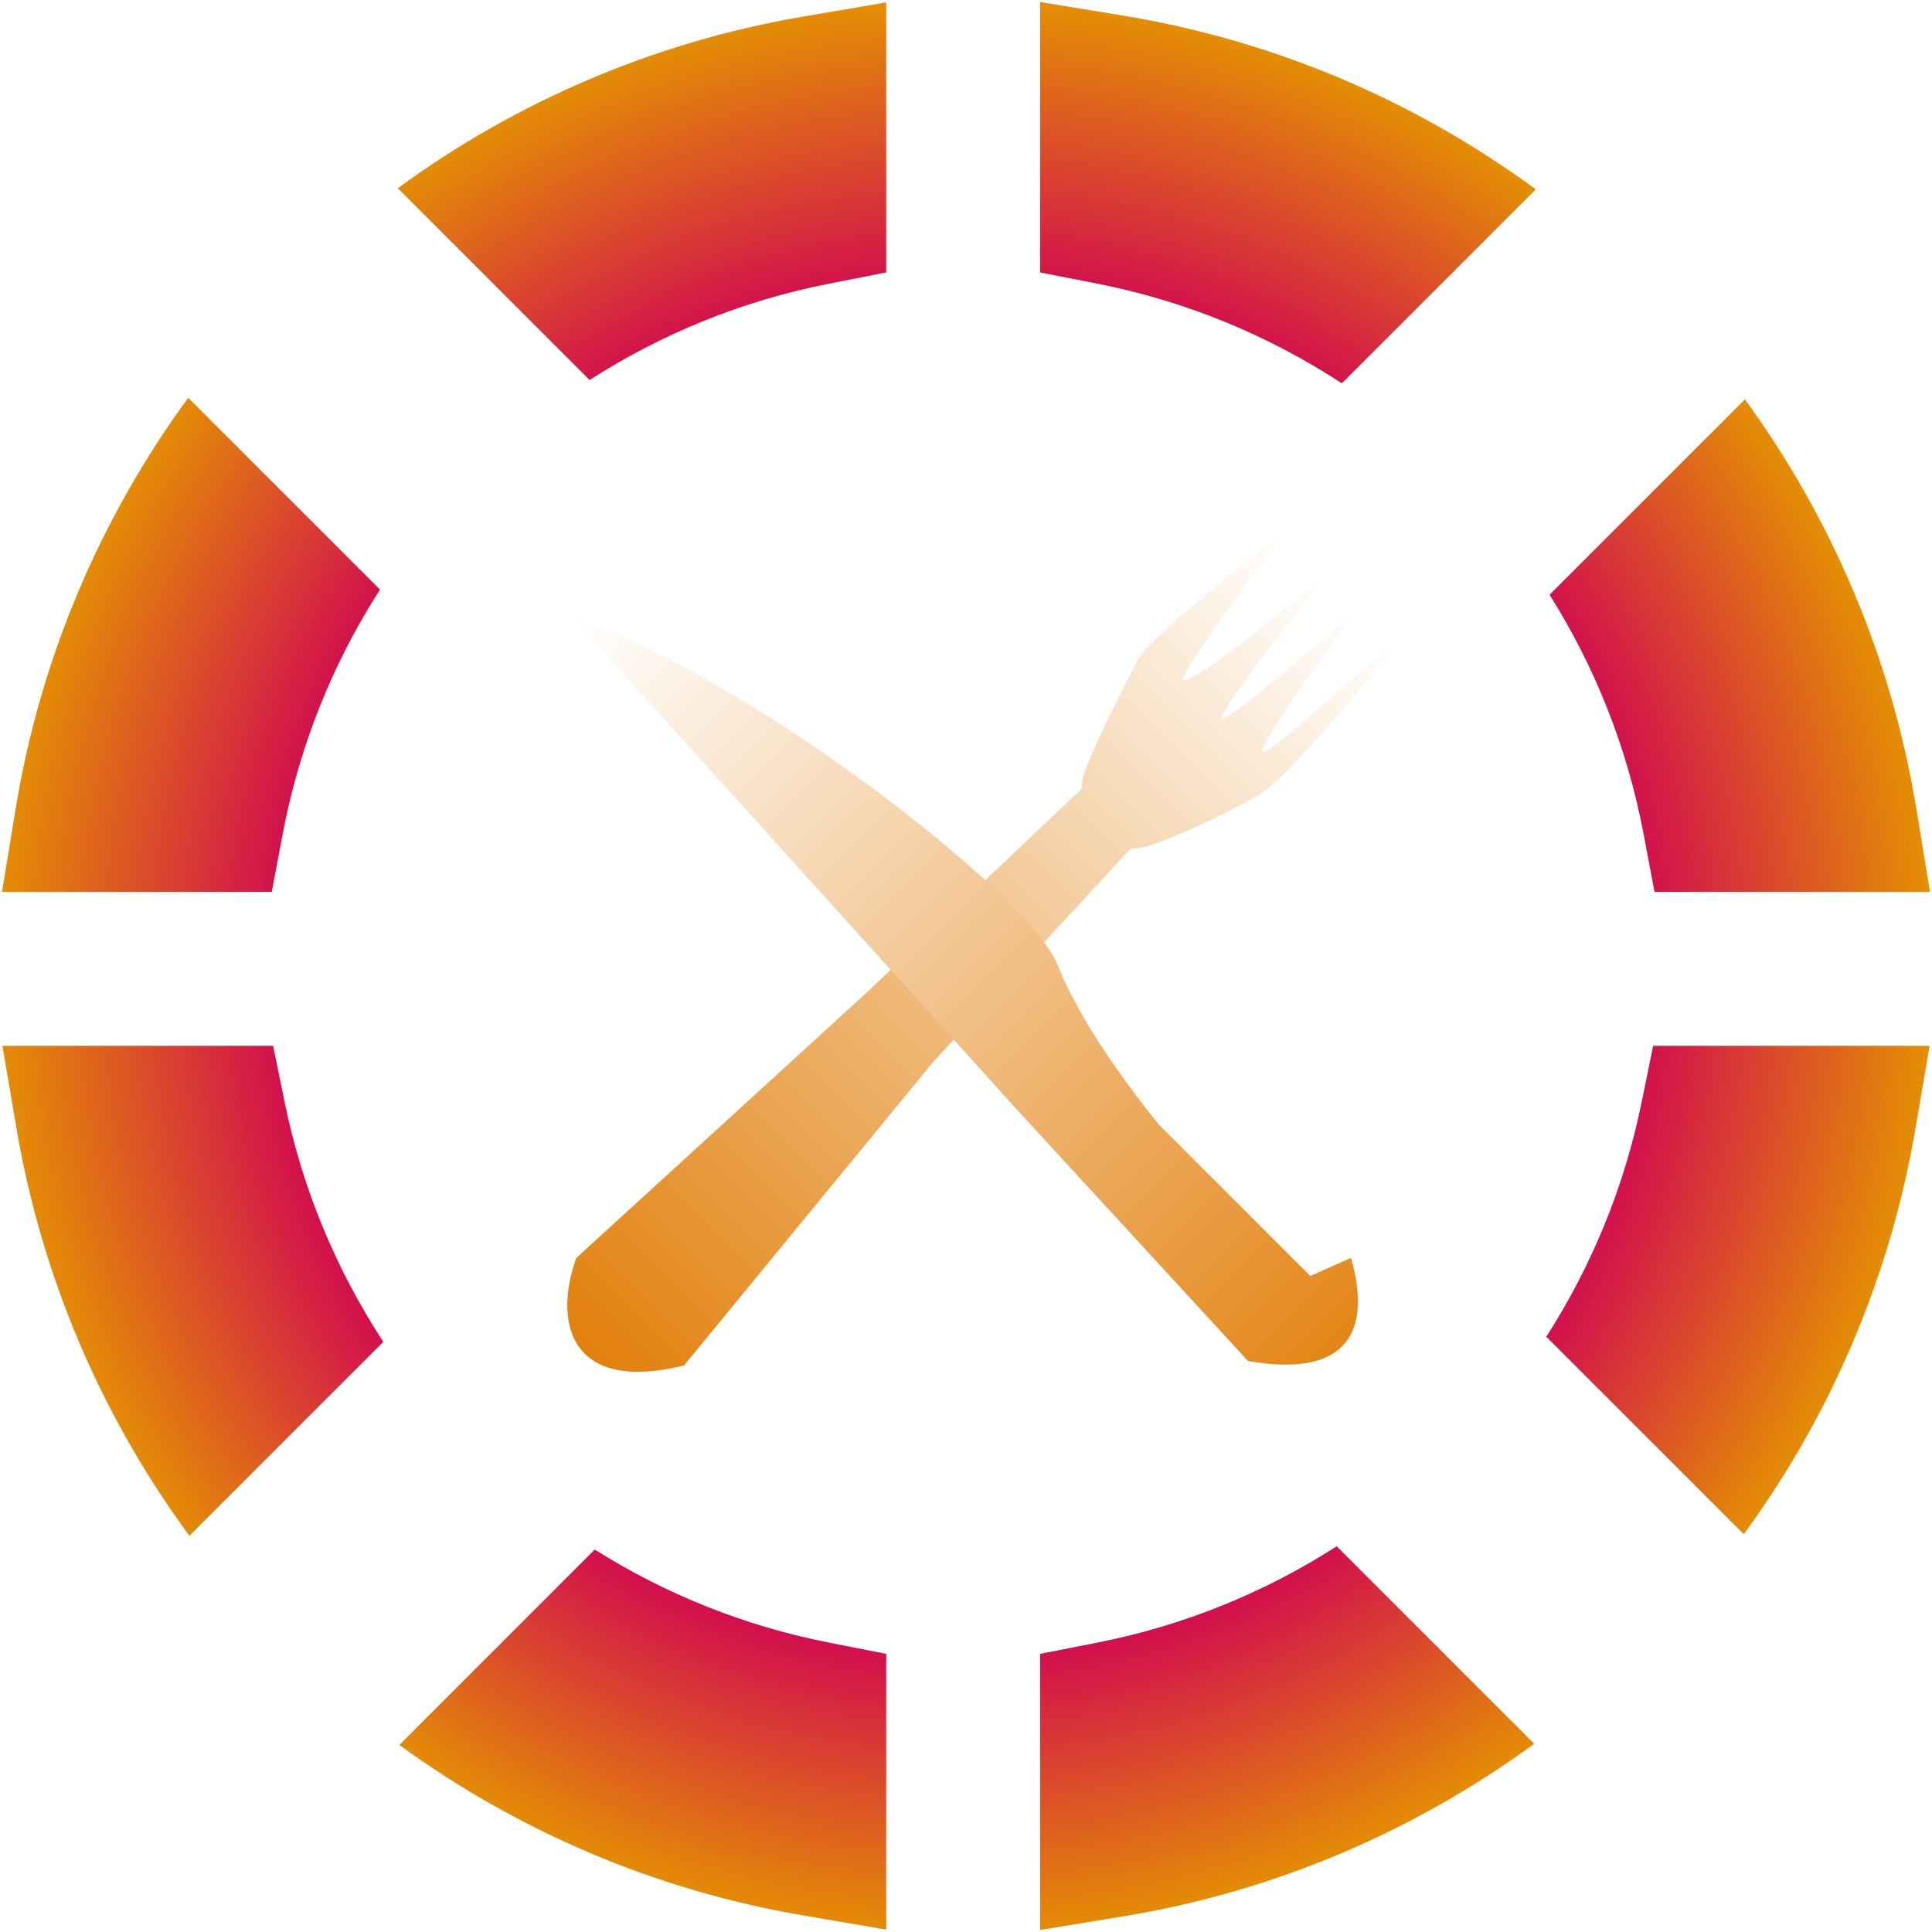
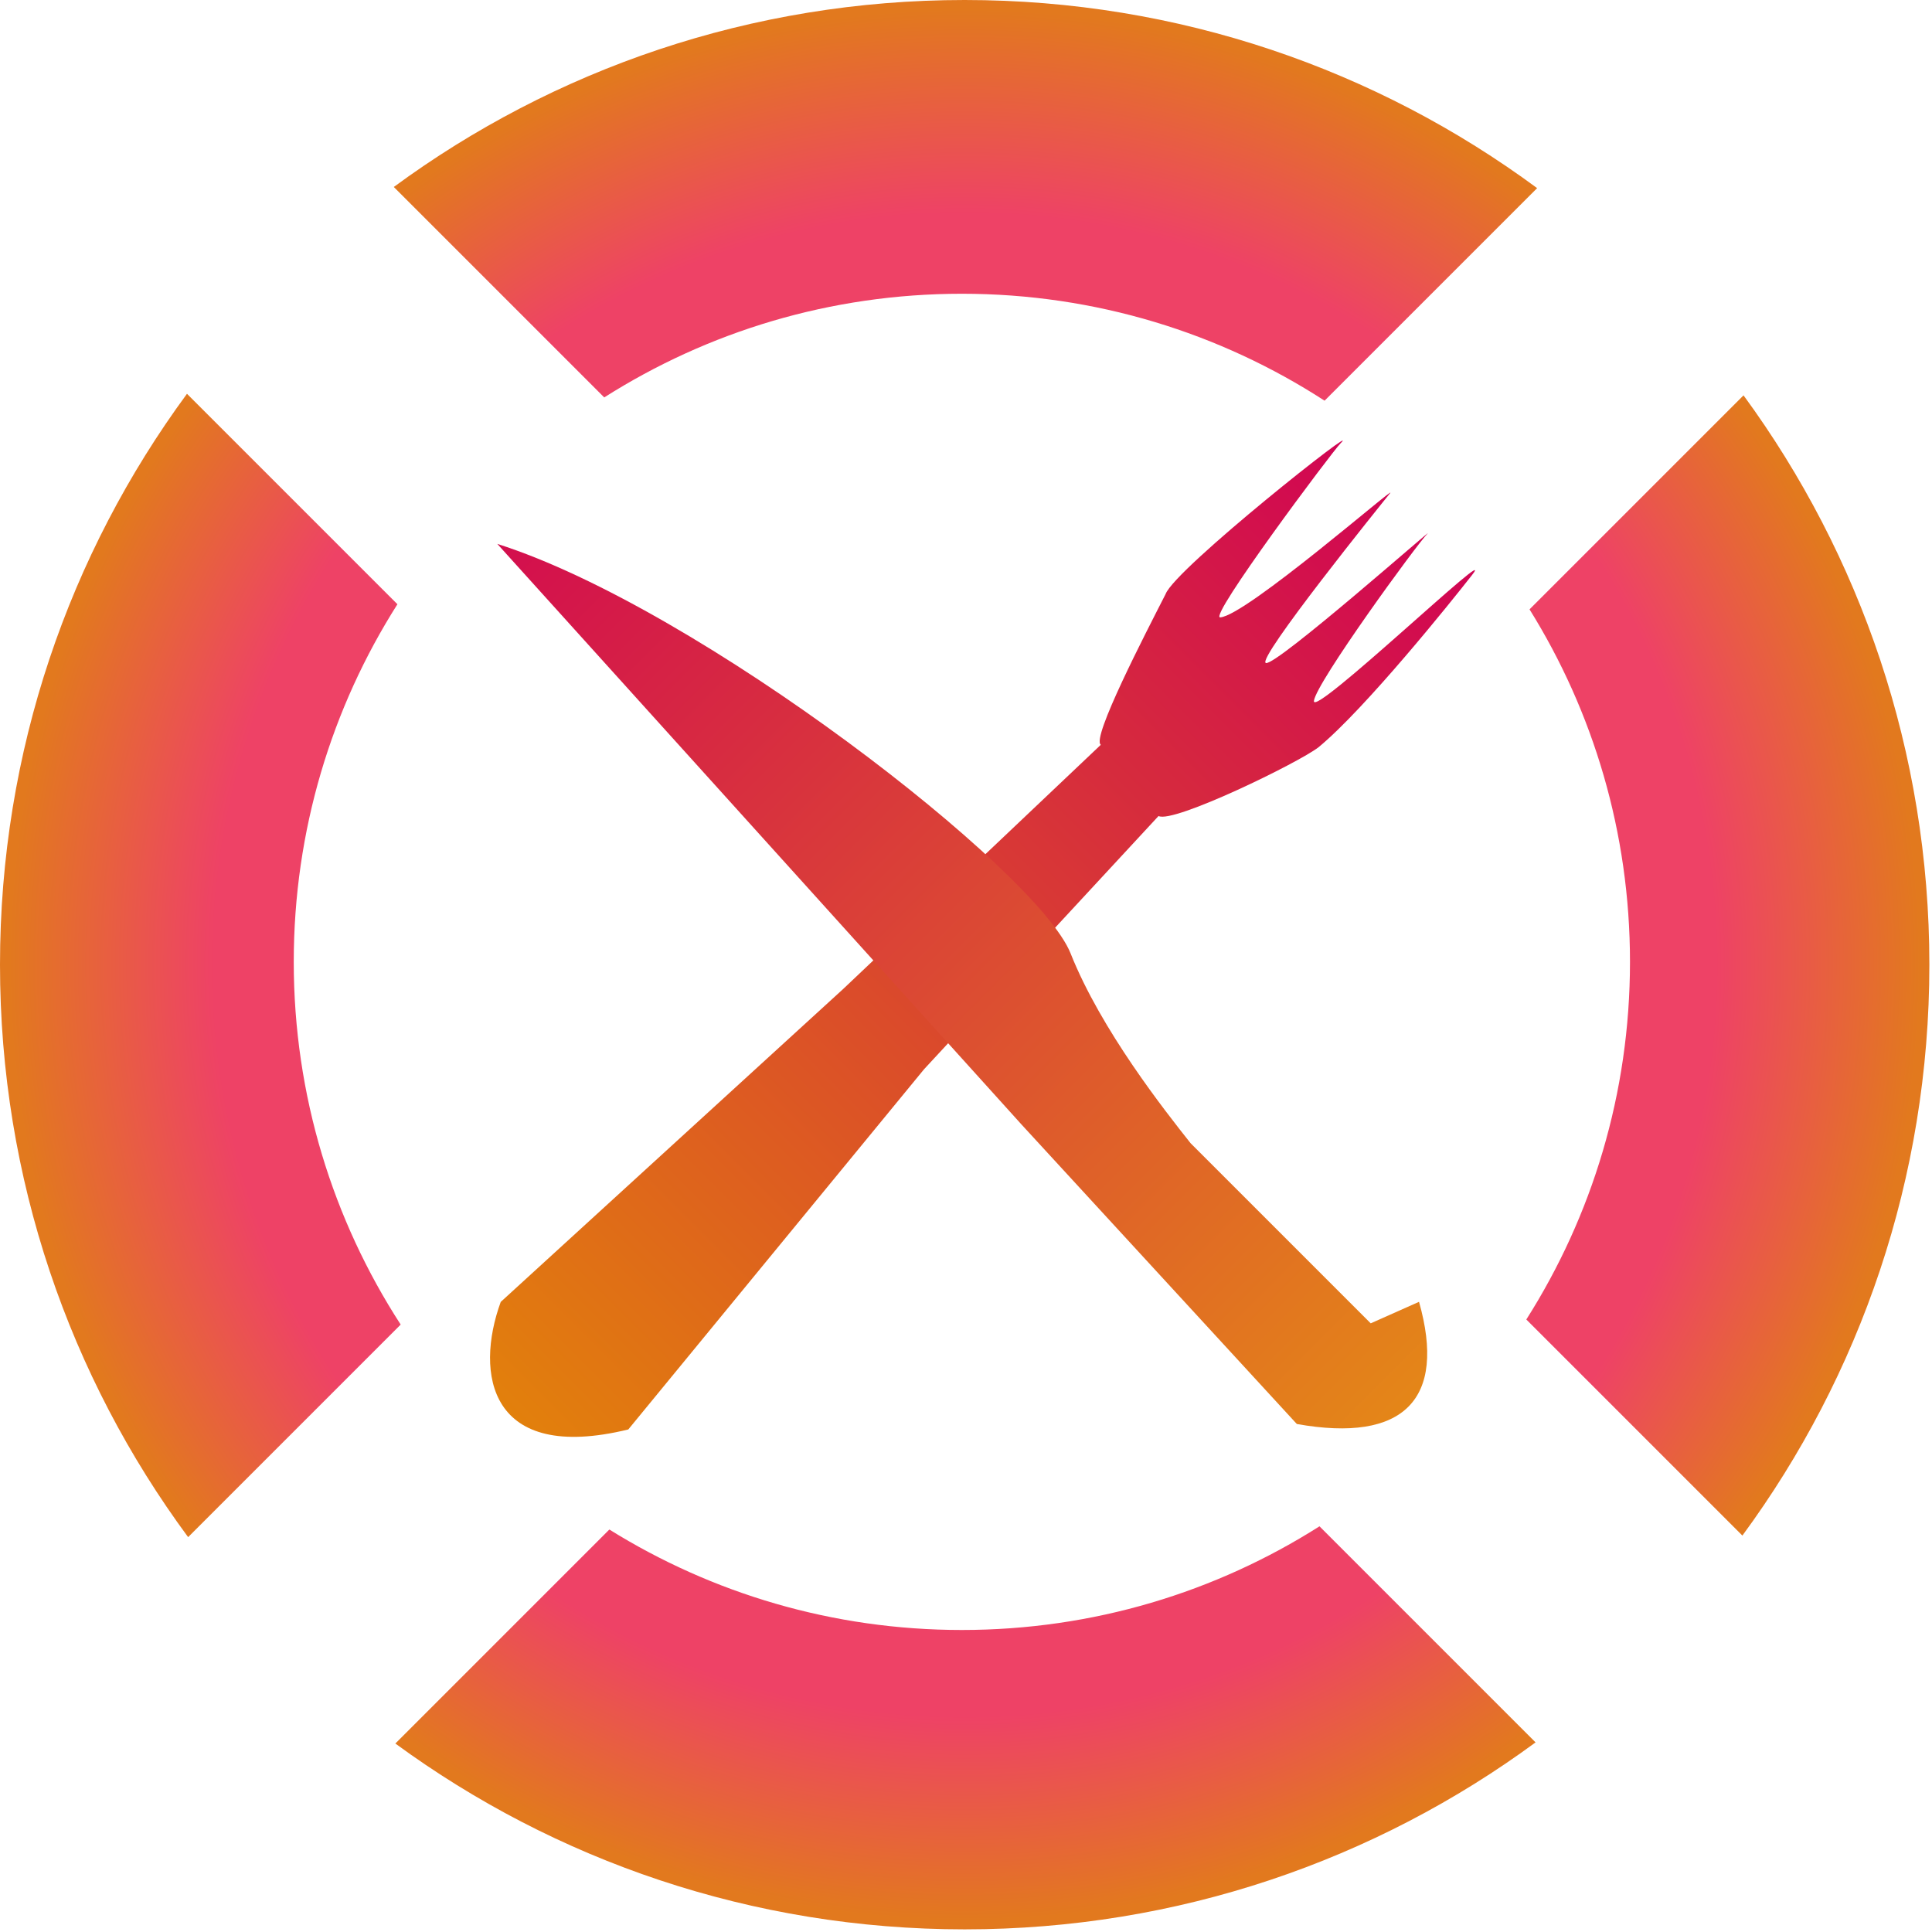
- <svg xmlns="http://www.w3.org/2000/svg" width="339" height="339" viewBox="0 0 339 339" fill="none">
-   <path fill-rule="evenodd" clip-rule="evenodd" d="M182.5 0.352L197.021 2.732C223.821 7.124 248.497 17.813 269.479 33.232L235.448 67.263C222.635 58.876 208.143 52.844 192.588 49.786L182.5 47.802V37.521V36.502V26.688V21.327V16.081V15.067V0.352ZM271.895 104.355C279.839 116.97 285.526 131.147 288.389 146.318L290.31 156.5H300.672H301.69H312.312H316.747H322.919H323.933H338.648L336.268 141.979C331.915 115.414 321.374 90.938 306.174 70.076L271.895 104.355ZM155.5 0.422V15.234V16.249V21.327V26.786V36.502V37.521V47.802L145.412 49.786C130.219 52.773 116.04 58.596 103.45 66.68L69.799 33.029C90.438 17.926 114.633 7.392 140.898 2.912L155.5 0.422ZM33.029 69.799L66.68 103.45C58.436 116.291 52.543 130.783 49.611 146.318L47.69 156.5H37.328H36.31H26.688H21.253H16.081H15.067H0.352L2.732 141.979C7.104 115.296 17.719 90.72 33.029 69.799ZM0.422 183.5H15.234H16.249H21.408H26.786H36.7H37.721H47.923L49.968 193.495C53.08 208.706 59.038 222.884 67.262 235.448L33.232 269.479C18.021 248.779 7.412 224.485 2.912 198.102L0.422 183.5ZM70.076 306.174L104.355 271.895C116.719 279.681 130.582 285.298 145.412 288.214L155.5 290.198V300.479V301.499V312.214V316.673V322.751V323.766V338.578L140.898 336.088C114.751 331.628 90.655 321.168 70.076 306.174ZM290.077 183.5H300.279H301.3H312.214H316.592H322.751H323.766H338.578L336.088 198.102C331.608 224.367 321.074 248.562 305.971 269.201L271.32 234.55C279.243 222.21 284.994 208.345 288.032 193.495L290.077 183.5ZM234.55 271.32C221.959 279.404 207.78 285.227 192.588 288.214L182.5 290.198V300.479V301.499V312.313V316.673V322.919V323.933V338.648L197.021 336.268C223.704 331.896 248.28 321.281 269.201 305.971L234.55 271.32Z" fill="url(#paint0_radial)" />
-   <path d="M120.008 239.608C99.403 244.629 97.247 231.362 101.126 220.726L151.861 174.363L189.96 138.252C188.517 137.309 196.574 121.779 199.547 115.944C200.929 112.184 229.186 89.89 225.432 93.644C224.181 94.895 205.8 119.494 207.635 119.391C211.426 119.178 234 99.5 232.786 100.998C231.552 102.521 212.899 125.655 214.393 126.148C215.888 126.642 239.87 105.442 238.3 107.012C236.778 108.534 221.813 129.064 221.504 131.758C221.195 134.452 249.141 107.706 244.91 113.122C241.787 117.121 229.13 132.877 222.206 138.602C219.285 140.887 200.66 149.953 198.503 148.797L163.786 186.289L120.008 239.608Z" fill="url(#paint1_linear)" />
-   <path d="M218.976 238.8C234.841 241.627 241.153 235.139 237.063 220.713L229.911 223.897L203.239 197.225L203.23 197.213C199.485 192.481 189.996 180.491 185.482 169.132C180.634 156.935 130.5 118 100.616 108.515L178.222 194.468L218.976 238.8Z" fill="url(#paint2_linear)" />
+ <svg xmlns="http://www.w3.org/2000/svg" width="286" height="286" viewBox="0 0 286 286" fill="none">
+   <path fill-rule="evenodd" clip-rule="evenodd" d="M0 142.805C0 111.181 10.279 81.958 27.679 58.294L58.832 89.447C49.113 104.755 43.485 122.914 43.485 142.389C43.485 162.182 49.3 180.618 59.314 196.081L27.849 227.546C10.346 203.842 0 174.532 0 142.805ZM58.525 258.1L90.204 226.421C105.352 235.847 123.234 241.292 142.389 241.292C161.863 241.292 180.023 235.664 195.33 225.945L227.315 257.931C203.652 275.33 174.429 285.61 142.805 285.61C111.283 285.61 82.147 275.397 58.525 258.1ZM257.931 227.316C275.33 203.652 285.61 174.429 285.61 142.805C285.61 111.283 275.397 82.147 258.1 58.525L226.421 90.204C235.847 105.352 241.292 123.234 241.292 142.389C241.292 161.863 235.664 180.023 225.945 195.33L257.931 227.316ZM227.546 27.849C203.842 10.346 174.532 0 142.805 0C111.181 0 81.957 10.279 58.294 27.679L89.447 58.832C104.755 49.114 122.914 43.485 142.389 43.485C162.182 43.485 180.618 49.3 196.081 59.314L227.546 27.849Z" fill="url(#paint0_radial)" />
+   <path d="M93.007 211.608C72.403 216.629 70.247 203.362 74.125 192.726L124.86 146.363L162.959 110.252C161.517 109.309 169.574 93.779 172.547 87.944C173.929 84.184 202.186 61.89 198.432 65.644C197.181 66.895 178.799 91.494 180.635 91.391C184.426 91.177 207 71.5 205.786 72.998C204.552 74.52 185.899 97.655 187.393 98.148C188.887 98.642 212.869 77.442 211.3 79.012C209.777 80.534 194.813 101.064 194.504 103.758C194.195 106.452 222.141 79.706 217.91 85.122C214.787 89.121 202.13 104.877 195.205 110.602C192.285 112.887 173.659 121.952 171.502 120.797L136.786 158.289L93.007 211.608Z" fill="url(#paint1_linear)" />
+   <path d="M191.975 210.8C207.841 213.627 214.153 207.139 210.062 192.713L202.911 195.897L176.239 169.225L176.23 169.213C172.484 164.481 162.996 152.491 158.482 141.132C153.634 128.935 103.5 90 73.615 80.514L151.221 166.468L191.975 210.8Z" fill="url(#paint2_linear)" />
  <defs>
-     <radialGradient id="paint0_radial" cx="0" cy="0" r="1" gradientUnits="userSpaceOnUse" gradientTransform="translate(169 170) rotate(90) scale(183.5)">
-       <stop offset="0.631" stop-color="#D10553" />
-       <stop offset="0.932" stop-color="#E59500" />
+     <radialGradient id="paint0_radial" cx="0" cy="0" r="1" gradientUnits="userSpaceOnUse" gradientTransform="translate(142.805 142.805) rotate(90) scale(142.805)">
+       <stop offset="0.786" stop-color="#EE4266" />
+       <stop offset="1" stop-color="#E2791E" />
    </radialGradient>
-     <linearGradient id="paint1_linear" x1="235.468" y1="102.537" x2="101.537" y2="236.468" gradientUnits="userSpaceOnUse">
-       <stop stop-color="white" />
+     <linearGradient id="paint1_linear" x1="208.468" y1="74.537" x2="74.537" y2="208.468" gradientUnits="userSpaceOnUse">
+       <stop stop-color="#D10553" />
      <stop offset="1" stop-color="#E2800C" />
    </linearGradient>
-     <linearGradient id="paint2_linear" x1="103.773" y1="105.357" x2="235.073" y2="236.656" gradientUnits="userSpaceOnUse">
-       <stop stop-color="white" />
+     <linearGradient id="paint2_linear" x1="76.773" y1="77.357" x2="208.072" y2="208.656" gradientUnits="userSpaceOnUse">
+       <stop stop-color="#D30E4E" />
      <stop offset="1" stop-color="#E48618" />
    </linearGradient>
  </defs>
</svg>
